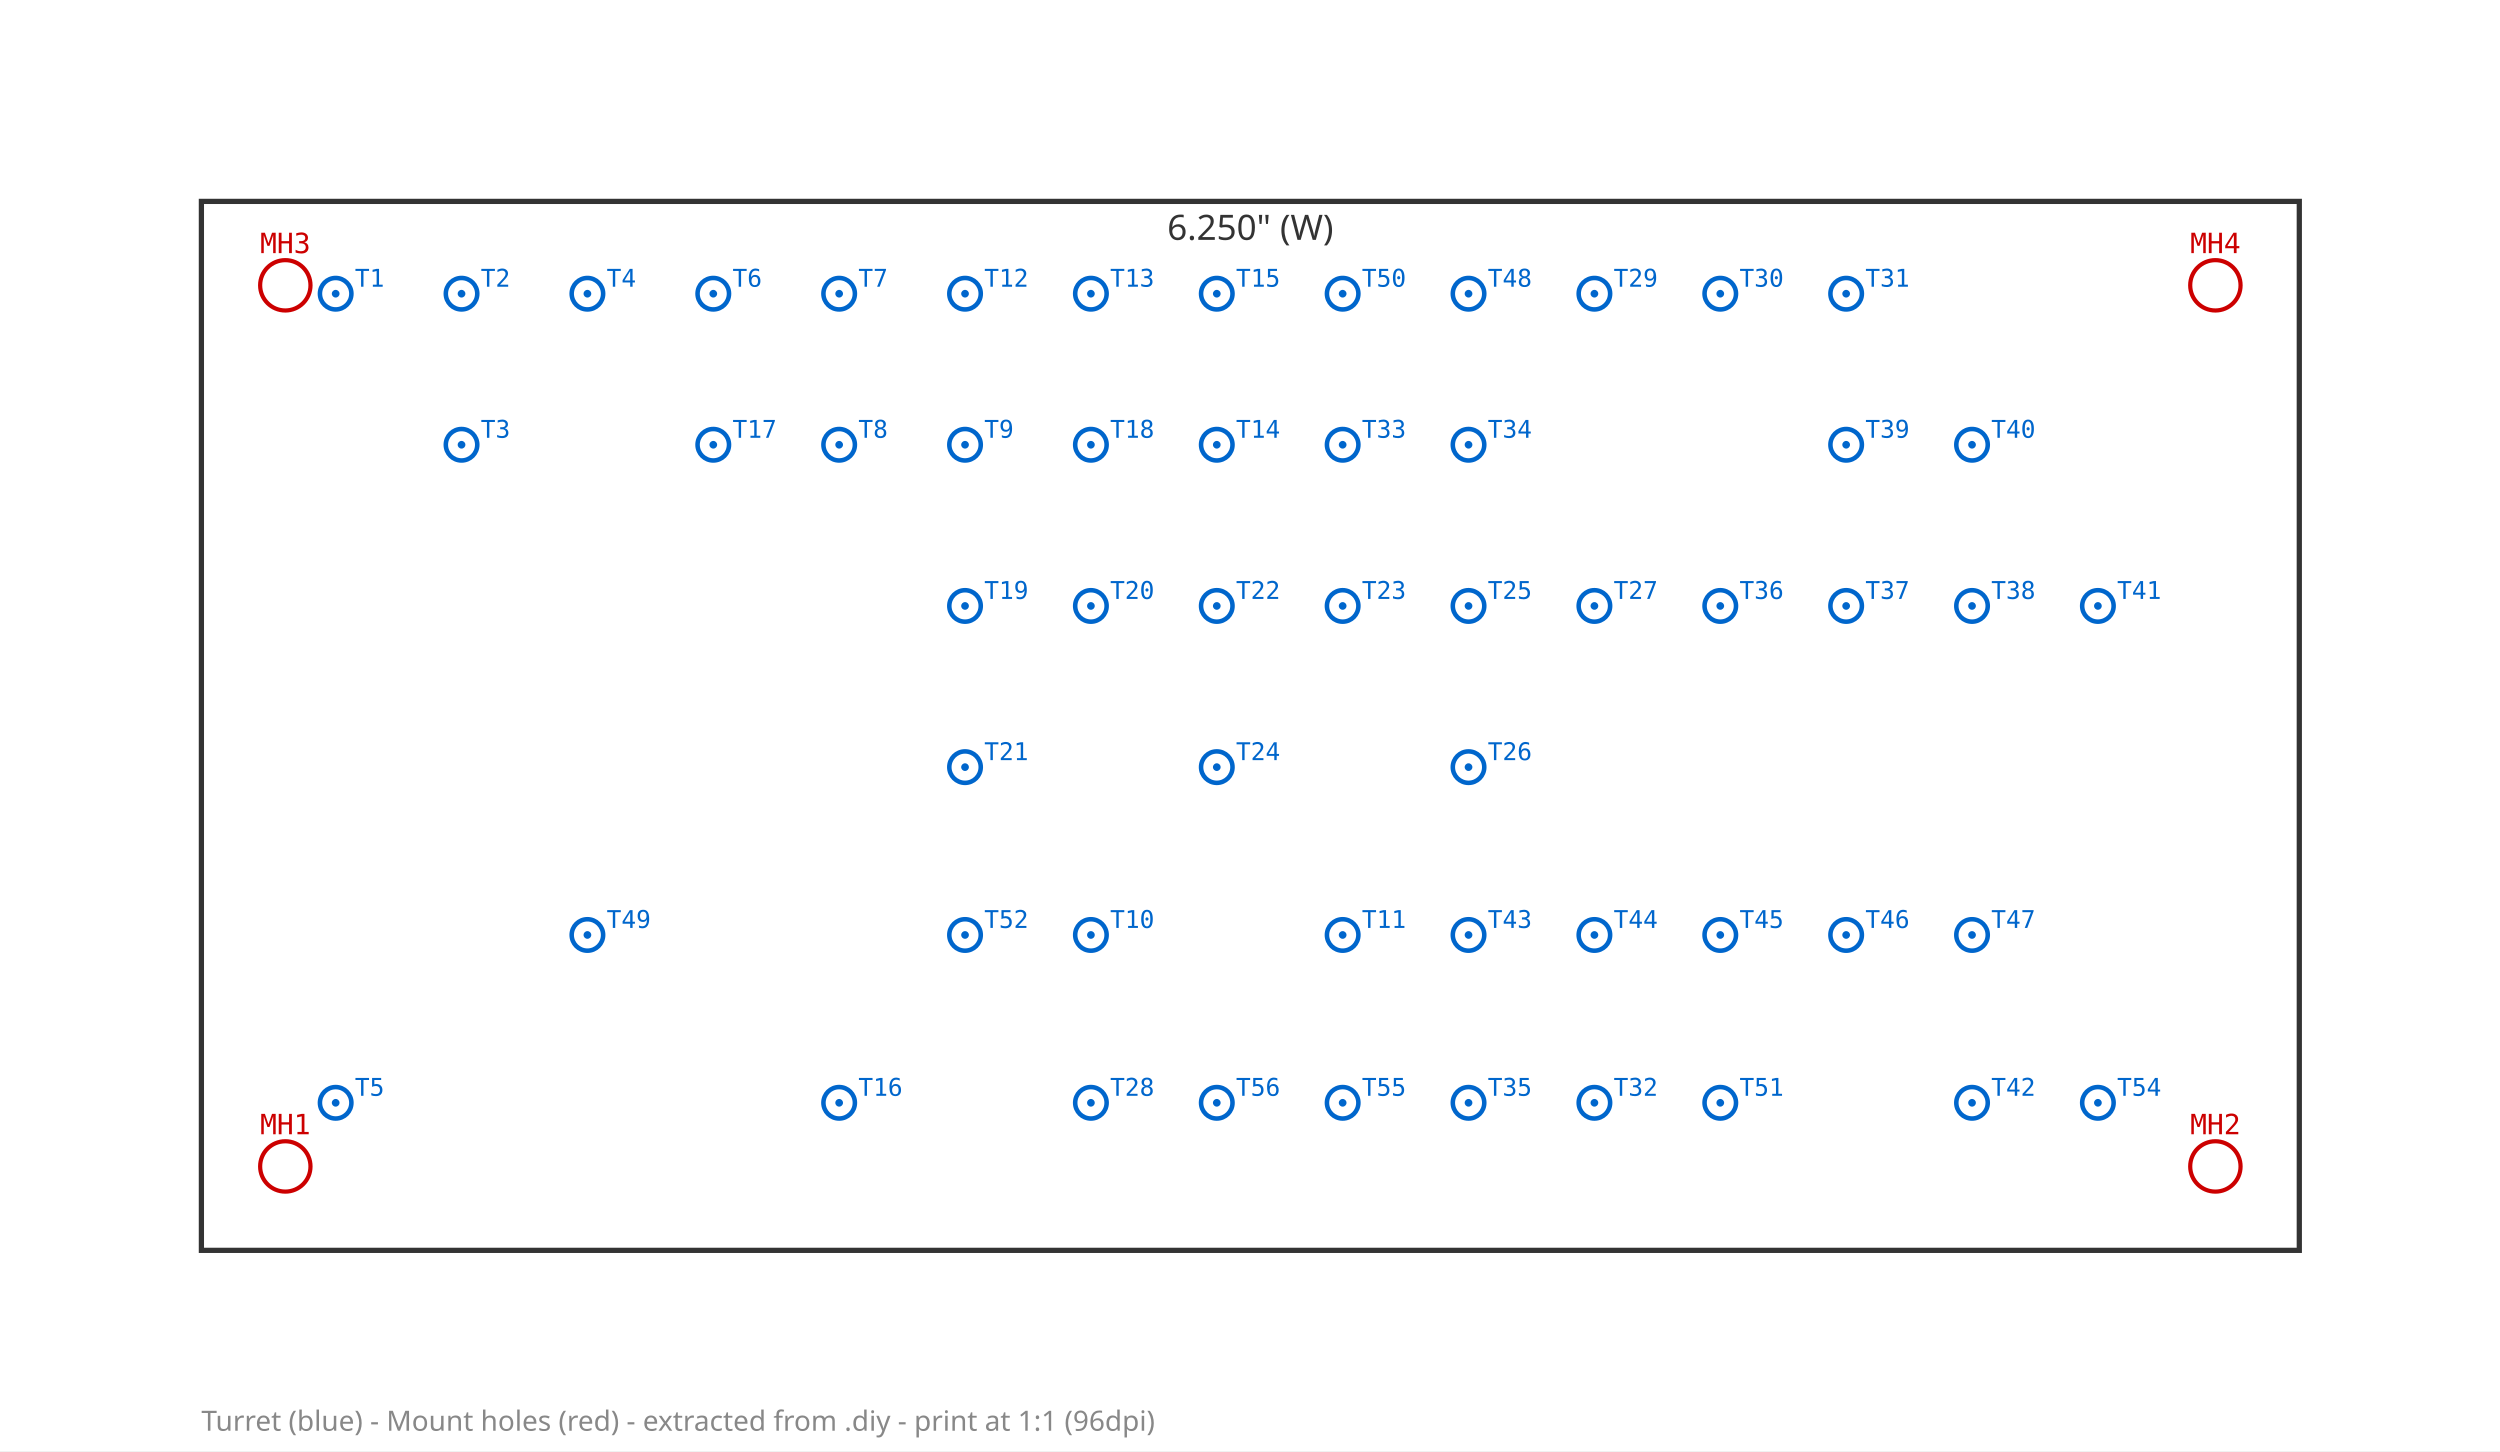
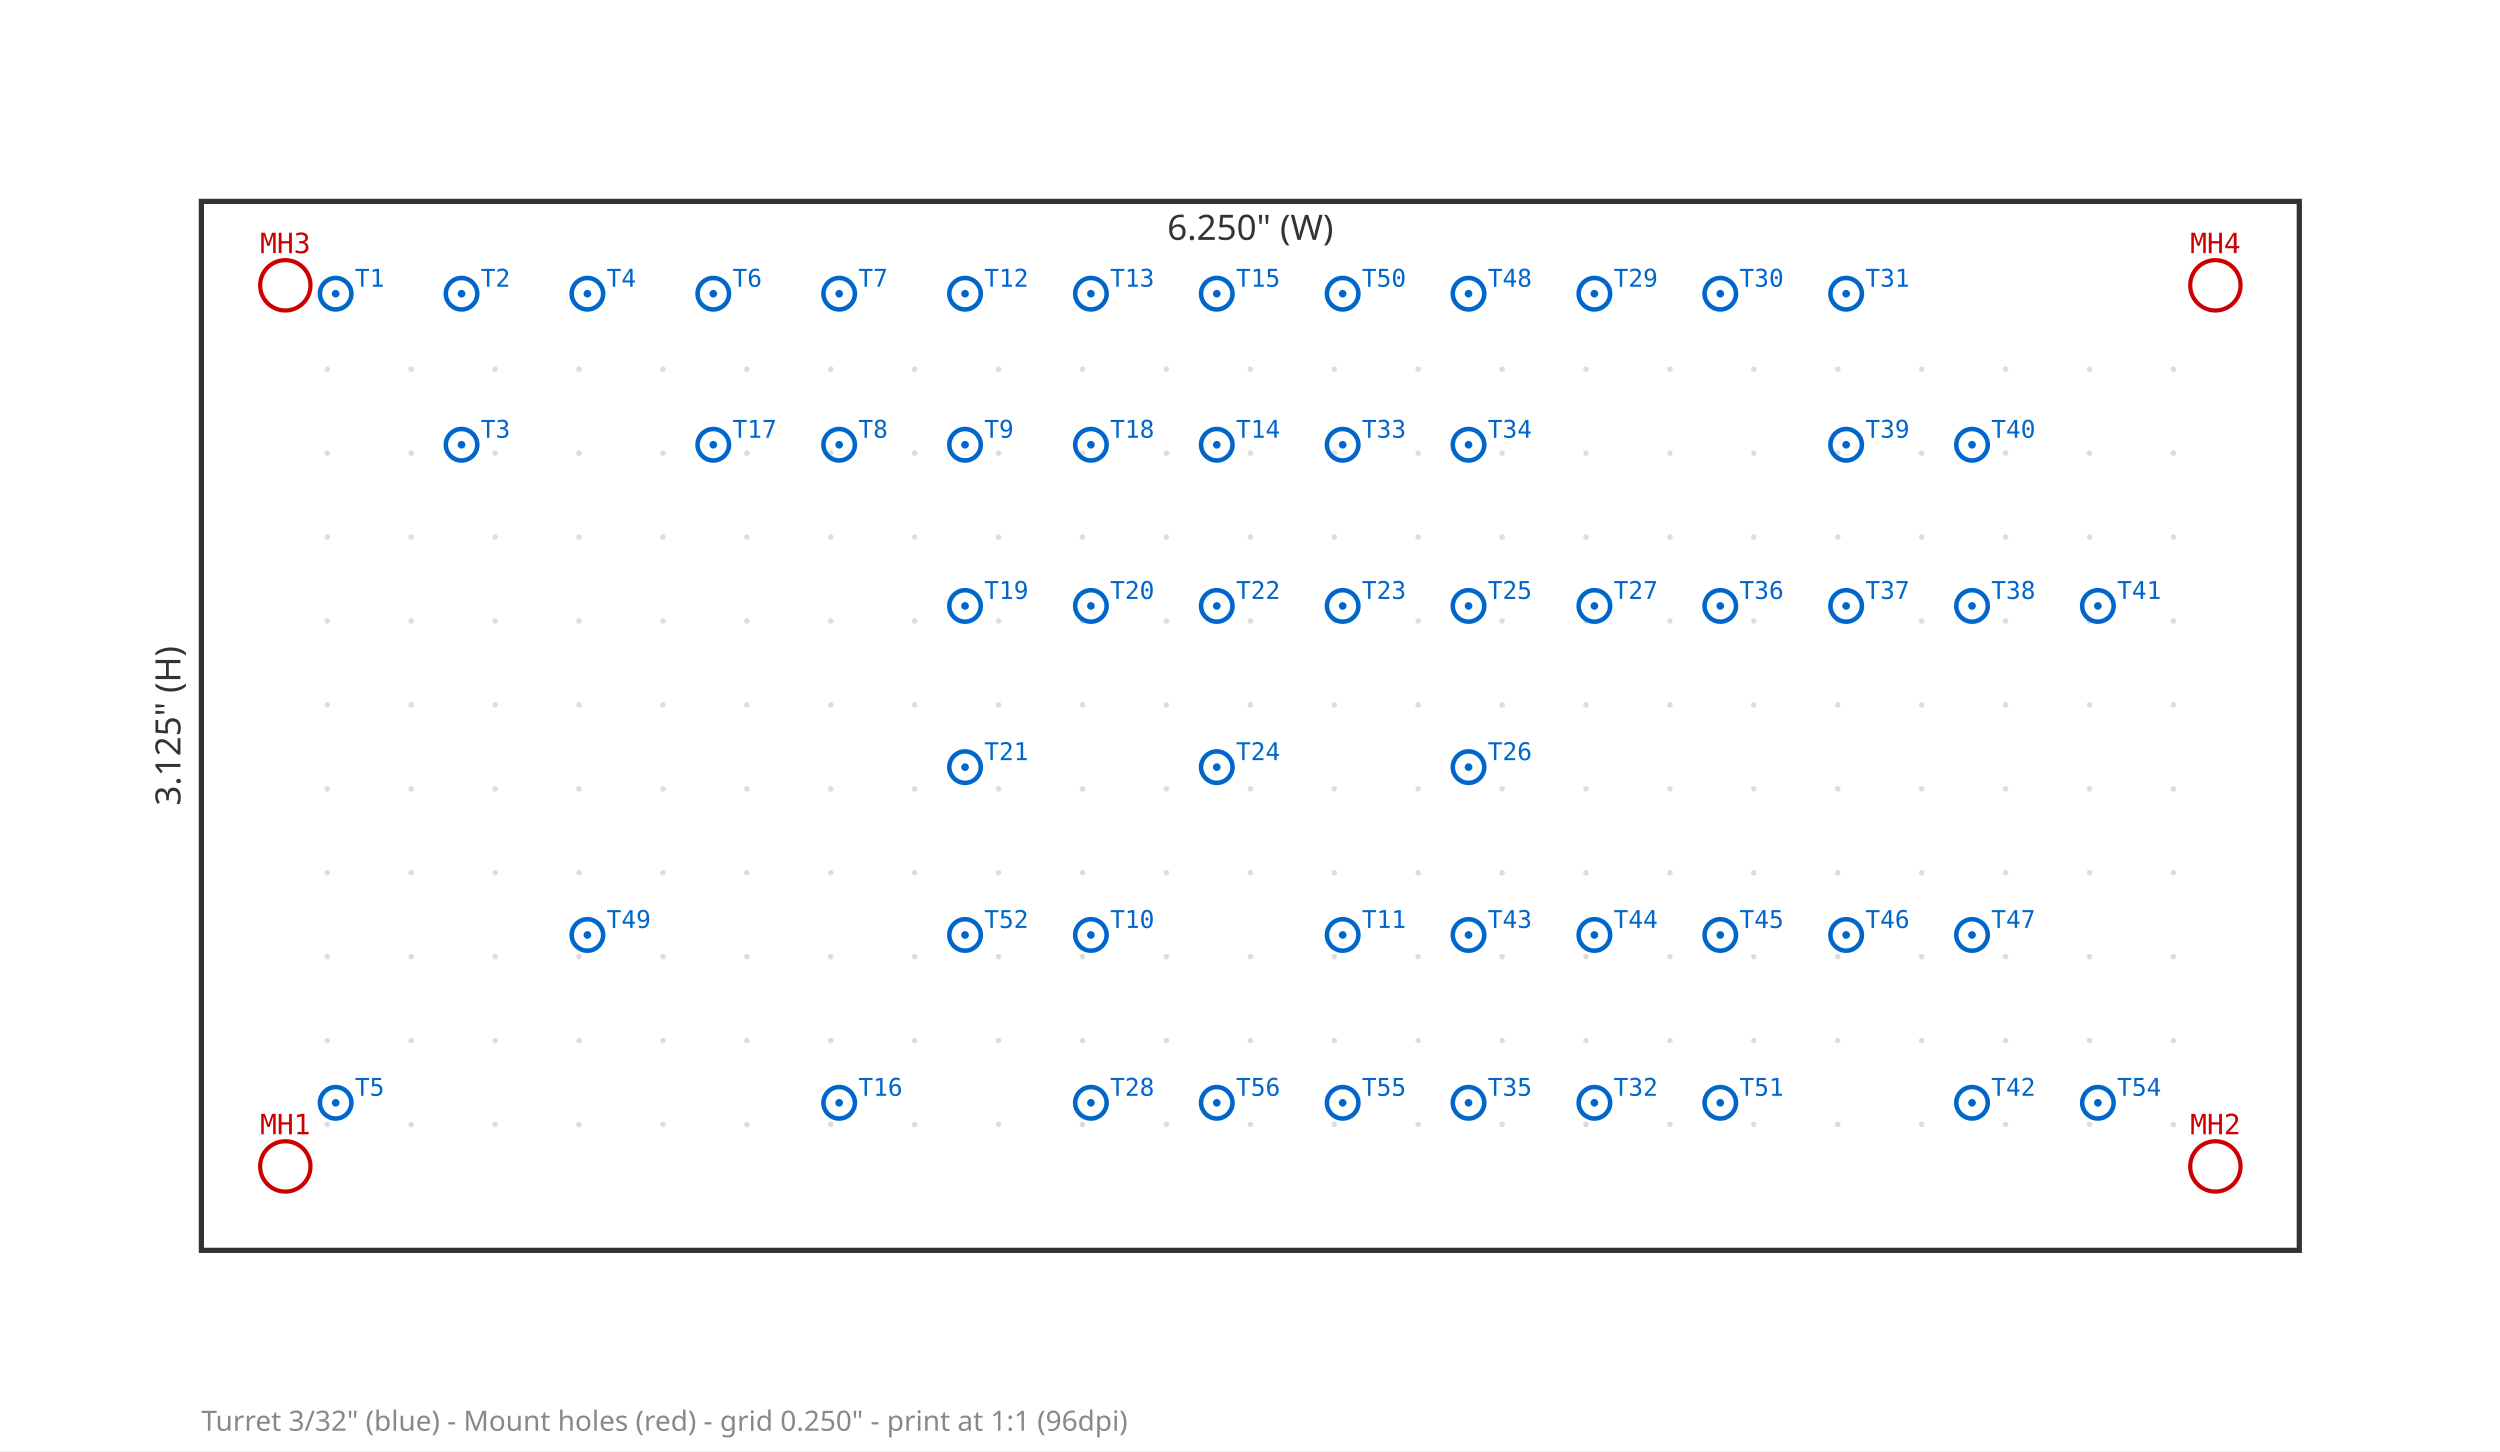
<svg xmlns="http://www.w3.org/2000/svg" width="715" height="415" viewBox="0 0 715 415">
  <rect width="100%" height="100%" fill="white" />
  <rect x="57.6" y="57.6" width="600.0" height="300.0" fill="none" stroke="#333" stroke-width="1.5" />
+   <circle cx="93.6" cy="321.6" r="0.8" fill="#ddd" />
+   <circle cx="93.6" cy="297.6" r="0.8" fill="#ddd" />
+   <circle cx="93.6" cy="273.6" r="0.8" fill="#ddd" />
+   <circle cx="93.6" cy="249.6" r="0.8" fill="#ddd" />
+   <circle cx="93.6" cy="225.6" r="0.8" fill="#ddd" />
+   <circle cx="93.6" cy="201.6" r="0.8" fill="#ddd" />
+   <circle cx="93.6" cy="177.6" r="0.8" fill="#ddd" />
+   <circle cx="93.6" cy="153.6" r="0.8" fill="#ddd" />
+   <circle cx="93.6" cy="129.6" r="0.8" fill="#ddd" />
+   <circle cx="93.6" cy="105.6" r="0.8" fill="#ddd" />
+   <circle cx="117.6" cy="321.6" r="0.8" fill="#ddd" />
+   <circle cx="117.6" cy="297.6" r="0.8" fill="#ddd" />
+   <circle cx="117.6" cy="273.6" r="0.8" fill="#ddd" />
+   <circle cx="117.6" cy="249.6" r="0.8" fill="#ddd" />
+   <circle cx="117.6" cy="225.6" r="0.8" fill="#ddd" />
+   <circle cx="117.6" cy="201.6" r="0.8" fill="#ddd" />
+   <circle cx="117.6" cy="177.6" r="0.8" fill="#ddd" />
+   <circle cx="117.6" cy="153.6" r="0.8" fill="#ddd" />
+   <circle cx="117.6" cy="129.6" r="0.8" fill="#ddd" />
+   <circle cx="117.6" cy="105.6" r="0.8" fill="#ddd" />
+   <circle cx="141.6" cy="321.6" r="0.8" fill="#ddd" />
+   <circle cx="141.6" cy="297.6" r="0.8" fill="#ddd" />
+   <circle cx="141.6" cy="273.6" r="0.8" fill="#ddd" />
+   <circle cx="141.6" cy="249.6" r="0.8" fill="#ddd" />
+   <circle cx="141.6" cy="225.6" r="0.8" fill="#ddd" />
+   <circle cx="141.6" cy="201.6" r="0.8" fill="#ddd" />
+   <circle cx="141.6" cy="177.6" r="0.8" fill="#ddd" />
+   <circle cx="141.6" cy="153.6" r="0.8" fill="#ddd" />
+   <circle cx="141.6" cy="129.6" r="0.8" fill="#ddd" />
+   <circle cx="141.6" cy="105.6" r="0.8" fill="#ddd" />
+   <circle cx="165.6" cy="321.6" r="0.8" fill="#ddd" />
+   <circle cx="165.6" cy="297.6" r="0.8" fill="#ddd" />
+   <circle cx="165.6" cy="273.6" r="0.8" fill="#ddd" />
+   <circle cx="165.6" cy="249.6" r="0.8" fill="#ddd" />
+   <circle cx="165.6" cy="225.6" r="0.8" fill="#ddd" />
+   <circle cx="165.6" cy="201.6" r="0.8" fill="#ddd" />
+   <circle cx="165.6" cy="177.6" r="0.8" fill="#ddd" />
+   <circle cx="165.6" cy="153.6" r="0.8" fill="#ddd" />
+   <circle cx="165.6" cy="129.6" r="0.8" fill="#ddd" />
+   <circle cx="165.6" cy="105.6" r="0.8" fill="#ddd" />
+   <circle cx="189.6" cy="321.6" r="0.8" fill="#ddd" />
+   <circle cx="189.6" cy="297.6" r="0.8" fill="#ddd" />
+   <circle cx="189.6" cy="273.6" r="0.8" fill="#ddd" />
+   <circle cx="189.6" cy="249.6" r="0.8" fill="#ddd" />
+   <circle cx="189.6" cy="225.6" r="0.8" fill="#ddd" />
+   <circle cx="189.6" cy="201.6" r="0.8" fill="#ddd" />
+   <circle cx="189.6" cy="177.6" r="0.8" fill="#ddd" />
+   <circle cx="189.6" cy="153.6" r="0.8" fill="#ddd" />
+   <circle cx="189.6" cy="129.6" r="0.8" fill="#ddd" />
+   <circle cx="189.6" cy="105.6" r="0.8" fill="#ddd" />
+   <circle cx="213.6" cy="321.6" r="0.8" fill="#ddd" />
+   <circle cx="213.6" cy="297.6" r="0.8" fill="#ddd" />
+   <circle cx="213.6" cy="273.6" r="0.8" fill="#ddd" />
+   <circle cx="213.6" cy="249.6" r="0.8" fill="#ddd" />
+   <circle cx="213.6" cy="225.6" r="0.8" fill="#ddd" />
+   <circle cx="213.6" cy="201.6" r="0.8" fill="#ddd" />
+   <circle cx="213.6" cy="177.6" r="0.8" fill="#ddd" />
+   <circle cx="213.6" cy="153.6" r="0.8" fill="#ddd" />
+   <circle cx="213.6" cy="129.6" r="0.8" fill="#ddd" />
+   <circle cx="213.6" cy="105.6" r="0.8" fill="#ddd" />
+   <circle cx="237.6" cy="321.6" r="0.8" fill="#ddd" />
+   <circle cx="237.6" cy="297.6" r="0.8" fill="#ddd" />
+   <circle cx="237.6" cy="273.6" r="0.8" fill="#ddd" />
+   <circle cx="237.6" cy="249.6" r="0.8" fill="#ddd" />
+   <circle cx="237.6" cy="225.6" r="0.8" fill="#ddd" />
+   <circle cx="237.6" cy="201.6" r="0.8" fill="#ddd" />
+   <circle cx="237.6" cy="177.6" r="0.8" fill="#ddd" />
+   <circle cx="237.6" cy="153.6" r="0.8" fill="#ddd" />
+   <circle cx="237.6" cy="129.6" r="0.8" fill="#ddd" />
+   <circle cx="237.6" cy="105.6" r="0.8" fill="#ddd" />
+   <circle cx="261.6" cy="321.6" r="0.8" fill="#ddd" />
+   <circle cx="261.6" cy="297.6" r="0.8" fill="#ddd" />
+   <circle cx="261.6" cy="273.6" r="0.8" fill="#ddd" />
+   <circle cx="261.6" cy="249.6" r="0.8" fill="#ddd" />
+   <circle cx="261.6" cy="225.6" r="0.8" fill="#ddd" />
+   <circle cx="261.6" cy="201.6" r="0.8" fill="#ddd" />
+   <circle cx="261.6" cy="177.6" r="0.8" fill="#ddd" />
+   <circle cx="261.6" cy="153.6" r="0.8" fill="#ddd" />
+   <circle cx="261.6" cy="129.6" r="0.8" fill="#ddd" />
+   <circle cx="261.6" cy="105.6" r="0.8" fill="#ddd" />
+   <circle cx="285.6" cy="321.6" r="0.8" fill="#ddd" />
+   <circle cx="285.6" cy="297.6" r="0.8" fill="#ddd" />
+   <circle cx="285.6" cy="273.6" r="0.8" fill="#ddd" />
+   <circle cx="285.6" cy="249.6" r="0.8" fill="#ddd" />
+   <circle cx="285.6" cy="225.6" r="0.8" fill="#ddd" />
+   <circle cx="285.6" cy="201.6" r="0.8" fill="#ddd" />
+   <circle cx="285.6" cy="177.6" r="0.8" fill="#ddd" />
+   <circle cx="285.6" cy="153.6" r="0.8" fill="#ddd" />
+   <circle cx="285.6" cy="129.6" r="0.8" fill="#ddd" />
+   <circle cx="285.6" cy="105.6" r="0.8" fill="#ddd" />
+   <circle cx="309.6" cy="321.6" r="0.8" fill="#ddd" />
+   <circle cx="309.6" cy="297.6" r="0.8" fill="#ddd" />
+   <circle cx="309.6" cy="273.6" r="0.8" fill="#ddd" />
+   <circle cx="309.6" cy="249.6" r="0.8" fill="#ddd" />
+   <circle cx="309.6" cy="225.6" r="0.8" fill="#ddd" />
+   <circle cx="309.6" cy="201.6" r="0.8" fill="#ddd" />
+   <circle cx="309.6" cy="177.6" r="0.8" fill="#ddd" />
+   <circle cx="309.6" cy="153.6" r="0.8" fill="#ddd" />
+   <circle cx="309.6" cy="129.6" r="0.8" fill="#ddd" />
+   <circle cx="309.6" cy="105.6" r="0.8" fill="#ddd" />
+   <circle cx="333.6" cy="321.6" r="0.8" fill="#ddd" />
+   <circle cx="333.6" cy="297.6" r="0.8" fill="#ddd" />
+   <circle cx="333.6" cy="273.6" r="0.8" fill="#ddd" />
+   <circle cx="333.6" cy="249.6" r="0.8" fill="#ddd" />
+   <circle cx="333.6" cy="225.6" r="0.8" fill="#ddd" />
+   <circle cx="333.6" cy="201.6" r="0.8" fill="#ddd" />
+   <circle cx="333.6" cy="177.6" r="0.8" fill="#ddd" />
+   <circle cx="333.6" cy="153.6" r="0.8" fill="#ddd" />
+   <circle cx="333.6" cy="129.6" r="0.8" fill="#ddd" />
+   <circle cx="333.6" cy="105.6" r="0.8" fill="#ddd" />
+   <circle cx="357.6" cy="321.6" r="0.8" fill="#ddd" />
+   <circle cx="357.6" cy="297.6" r="0.8" fill="#ddd" />
+   <circle cx="357.6" cy="273.6" r="0.8" fill="#ddd" />
+   <circle cx="357.6" cy="249.6" r="0.8" fill="#ddd" />
+   <circle cx="357.6" cy="225.6" r="0.8" fill="#ddd" />
+   <circle cx="357.6" cy="201.6" r="0.8" fill="#ddd" />
+   <circle cx="357.6" cy="177.6" r="0.8" fill="#ddd" />
+   <circle cx="357.6" cy="153.6" r="0.8" fill="#ddd" />
+   <circle cx="357.6" cy="129.6" r="0.8" fill="#ddd" />
+   <circle cx="357.6" cy="105.6" r="0.8" fill="#ddd" />
+   <circle cx="381.6" cy="321.6" r="0.8" fill="#ddd" />
+   <circle cx="381.6" cy="297.6" r="0.8" fill="#ddd" />
+   <circle cx="381.6" cy="273.6" r="0.8" fill="#ddd" />
+   <circle cx="381.6" cy="249.6" r="0.8" fill="#ddd" />
+   <circle cx="381.6" cy="225.6" r="0.8" fill="#ddd" />
+   <circle cx="381.6" cy="201.6" r="0.8" fill="#ddd" />
+   <circle cx="381.6" cy="177.6" r="0.8" fill="#ddd" />
+   <circle cx="381.6" cy="153.6" r="0.8" fill="#ddd" />
+   <circle cx="381.6" cy="129.6" r="0.8" fill="#ddd" />
+   <circle cx="381.6" cy="105.6" r="0.8" fill="#ddd" />
+   <circle cx="405.6" cy="321.6" r="0.8" fill="#ddd" />
+   <circle cx="405.6" cy="297.6" r="0.8" fill="#ddd" />
+   <circle cx="405.6" cy="273.6" r="0.8" fill="#ddd" />
+   <circle cx="405.6" cy="249.6" r="0.8" fill="#ddd" />
+   <circle cx="405.6" cy="225.6" r="0.8" fill="#ddd" />
+   <circle cx="405.6" cy="201.6" r="0.8" fill="#ddd" />
+   <circle cx="405.6" cy="177.6" r="0.8" fill="#ddd" />
+   <circle cx="405.6" cy="153.6" r="0.8" fill="#ddd" />
+   <circle cx="405.6" cy="129.6" r="0.8" fill="#ddd" />
+   <circle cx="405.6" cy="105.6" r="0.8" fill="#ddd" />
+   <circle cx="429.6" cy="321.6" r="0.8" fill="#ddd" />
+   <circle cx="429.6" cy="297.6" r="0.8" fill="#ddd" />
+   <circle cx="429.6" cy="273.6" r="0.8" fill="#ddd" />
+   <circle cx="429.6" cy="249.6" r="0.8" fill="#ddd" />
+   <circle cx="429.6" cy="225.6" r="0.8" fill="#ddd" />
+   <circle cx="429.6" cy="201.6" r="0.8" fill="#ddd" />
+   <circle cx="429.6" cy="177.6" r="0.8" fill="#ddd" />
+   <circle cx="429.6" cy="153.6" r="0.8" fill="#ddd" />
+   <circle cx="429.6" cy="129.6" r="0.8" fill="#ddd" />
+   <circle cx="429.6" cy="105.6" r="0.8" fill="#ddd" />
+   <circle cx="453.6" cy="321.6" r="0.8" fill="#ddd" />
+   <circle cx="453.6" cy="297.6" r="0.8" fill="#ddd" />
+   <circle cx="453.6" cy="273.6" r="0.8" fill="#ddd" />
+   <circle cx="453.6" cy="249.6" r="0.8" fill="#ddd" />
+   <circle cx="453.6" cy="225.6" r="0.8" fill="#ddd" />
+   <circle cx="453.6" cy="201.6" r="0.8" fill="#ddd" />
+   <circle cx="453.6" cy="177.6" r="0.8" fill="#ddd" />
+   <circle cx="453.6" cy="153.6" r="0.8" fill="#ddd" />
+   <circle cx="453.6" cy="129.6" r="0.8" fill="#ddd" />
+   <circle cx="453.6" cy="105.6" r="0.8" fill="#ddd" />
+   <circle cx="477.6" cy="321.6" r="0.8" fill="#ddd" />
+   <circle cx="477.6" cy="297.6" r="0.8" fill="#ddd" />
+   <circle cx="477.6" cy="273.6" r="0.8" fill="#ddd" />
+   <circle cx="477.6" cy="249.6" r="0.8" fill="#ddd" />
+   <circle cx="477.6" cy="225.6" r="0.8" fill="#ddd" />
+   <circle cx="477.6" cy="201.6" r="0.8" fill="#ddd" />
+   <circle cx="477.6" cy="177.6" r="0.8" fill="#ddd" />
+   <circle cx="477.6" cy="153.6" r="0.8" fill="#ddd" />
+   <circle cx="477.6" cy="129.6" r="0.8" fill="#ddd" />
+   <circle cx="477.6" cy="105.6" r="0.8" fill="#ddd" />
+   <circle cx="501.6" cy="321.6" r="0.8" fill="#ddd" />
+   <circle cx="501.6" cy="297.6" r="0.8" fill="#ddd" />
+   <circle cx="501.6" cy="273.6" r="0.8" fill="#ddd" />
+   <circle cx="501.6" cy="249.6" r="0.8" fill="#ddd" />
+   <circle cx="501.6" cy="225.6" r="0.8" fill="#ddd" />
+   <circle cx="501.6" cy="201.6" r="0.8" fill="#ddd" />
+   <circle cx="501.6" cy="177.6" r="0.8" fill="#ddd" />
+   <circle cx="501.6" cy="153.6" r="0.8" fill="#ddd" />
+   <circle cx="501.6" cy="129.6" r="0.8" fill="#ddd" />
+   <circle cx="501.6" cy="105.6" r="0.8" fill="#ddd" />
+   <circle cx="525.6" cy="321.6" r="0.8" fill="#ddd" />
+   <circle cx="525.6" cy="297.6" r="0.8" fill="#ddd" />
+   <circle cx="525.6" cy="273.6" r="0.8" fill="#ddd" />
+   <circle cx="525.6" cy="249.6" r="0.8" fill="#ddd" />
+   <circle cx="525.6" cy="225.6" r="0.8" fill="#ddd" />
+   <circle cx="525.6" cy="201.6" r="0.8" fill="#ddd" />
+   <circle cx="525.6" cy="177.6" r="0.8" fill="#ddd" />
+   <circle cx="525.6" cy="153.6" r="0.8" fill="#ddd" />
+   <circle cx="525.6" cy="129.6" r="0.8" fill="#ddd" />
+   <circle cx="525.6" cy="105.6" r="0.8" fill="#ddd" />
+   <circle cx="549.6" cy="321.6" r="0.8" fill="#ddd" />
+   <circle cx="549.6" cy="297.6" r="0.8" fill="#ddd" />
+   <circle cx="549.6" cy="273.6" r="0.8" fill="#ddd" />
+   <circle cx="549.6" cy="249.6" r="0.8" fill="#ddd" />
+   <circle cx="549.6" cy="225.6" r="0.8" fill="#ddd" />
+   <circle cx="549.6" cy="201.6" r="0.8" fill="#ddd" />
+   <circle cx="549.6" cy="177.6" r="0.8" fill="#ddd" />
+   <circle cx="549.6" cy="153.6" r="0.8" fill="#ddd" />
+   <circle cx="549.6" cy="129.6" r="0.8" fill="#ddd" />
+   <circle cx="549.6" cy="105.6" r="0.8" fill="#ddd" />
+   <circle cx="573.6" cy="321.6" r="0.8" fill="#ddd" />
+   <circle cx="573.6" cy="297.6" r="0.8" fill="#ddd" />
+   <circle cx="573.6" cy="273.6" r="0.8" fill="#ddd" />
+   <circle cx="573.6" cy="249.6" r="0.8" fill="#ddd" />
+   <circle cx="573.6" cy="225.6" r="0.8" fill="#ddd" />
+   <circle cx="573.6" cy="201.6" r="0.8" fill="#ddd" />
+   <circle cx="573.6" cy="177.6" r="0.8" fill="#ddd" />
+   <circle cx="573.6" cy="153.6" r="0.8" fill="#ddd" />
+   <circle cx="573.6" cy="129.6" r="0.8" fill="#ddd" />
+   <circle cx="573.6" cy="105.6" r="0.8" fill="#ddd" />
+   <circle cx="597.6" cy="321.6" r="0.8" fill="#ddd" />
+   <circle cx="597.6" cy="297.6" r="0.8" fill="#ddd" />
+   <circle cx="597.6" cy="273.6" r="0.8" fill="#ddd" />
+   <circle cx="597.6" cy="249.6" r="0.8" fill="#ddd" />
+   <circle cx="597.6" cy="225.6" r="0.8" fill="#ddd" />
+   <circle cx="597.6" cy="201.6" r="0.8" fill="#ddd" />
+   <circle cx="597.6" cy="177.6" r="0.8" fill="#ddd" />
+   <circle cx="597.6" cy="153.6" r="0.8" fill="#ddd" />
+   <circle cx="597.6" cy="129.6" r="0.8" fill="#ddd" />
+   <circle cx="597.6" cy="105.6" r="0.8" fill="#ddd" />
+   <circle cx="621.6" cy="321.6" r="0.8" fill="#ddd" />
+   <circle cx="621.6" cy="297.6" r="0.8" fill="#ddd" />
+   <circle cx="621.6" cy="273.6" r="0.8" fill="#ddd" />
+   <circle cx="621.6" cy="249.6" r="0.8" fill="#ddd" />
+   <circle cx="621.6" cy="225.6" r="0.8" fill="#ddd" />
+   <circle cx="621.6" cy="201.6" r="0.8" fill="#ddd" />
+   <circle cx="621.6" cy="177.6" r="0.8" fill="#ddd" />
+   <circle cx="621.6" cy="153.6" r="0.8" fill="#ddd" />
+   <circle cx="621.6" cy="129.6" r="0.8" fill="#ddd" />
+   <circle cx="621.6" cy="105.6" r="0.8" fill="#ddd" />
  <circle cx="81.6" cy="333.6" r="7.2" fill="none" stroke="#c00" stroke-width="1.2" />
  <text x="81.6" y="324.4" font-family="monospace" font-size="8" text-anchor="middle" fill="#c00">MH1</text>
  <circle cx="633.6" cy="333.6" r="7.2" fill="none" stroke="#c00" stroke-width="1.2" />
  <text x="633.6" y="324.4" font-family="monospace" font-size="8" text-anchor="middle" fill="#c00">MH2</text>
  <circle cx="81.6" cy="81.6" r="7.2" fill="none" stroke="#c00" stroke-width="1.2" />
  <text x="81.6" y="72.4" font-family="monospace" font-size="8" text-anchor="middle" fill="#c00">MH3</text>
  <circle cx="633.6" cy="81.6" r="7.2" fill="none" stroke="#c00" stroke-width="1.2" />
  <text x="633.6" y="72.4" font-family="monospace" font-size="8" text-anchor="middle" fill="#c00">MH4</text>
  <circle cx="96.0" cy="84.0" r="4.5" fill="none" stroke="#06c" stroke-width="1.3" />
  <circle cx="96.0" cy="84.0" r="1.1" fill="#06c" />
  <text x="101.5" y="82.0" font-family="monospace" font-size="7" fill="#06c">T1</text>
  <circle cx="132.0" cy="84.0" r="4.5" fill="none" stroke="#06c" stroke-width="1.3" />
  <circle cx="132.0" cy="84.0" r="1.1" fill="#06c" />
  <text x="137.5" y="82.0" font-family="monospace" font-size="7" fill="#06c">T2</text>
  <circle cx="132.0" cy="127.2" r="4.5" fill="none" stroke="#06c" stroke-width="1.3" />
  <circle cx="132.0" cy="127.2" r="1.1" fill="#06c" />
  <text x="137.5" y="125.2" font-family="monospace" font-size="7" fill="#06c">T3</text>
  <circle cx="168.0" cy="84.0" r="4.5" fill="none" stroke="#06c" stroke-width="1.3" />
  <circle cx="168.0" cy="84.0" r="1.1" fill="#06c" />
  <text x="173.5" y="82.0" font-family="monospace" font-size="7" fill="#06c">T4</text>
-   <circle cx="96.0" cy="315.4" r="4.5" fill="none" stroke="#06c" stroke-width="1.3" />
-   <circle cx="96.0" cy="315.4" r="1.1" fill="#06c" />
-   <text x="101.5" y="313.4" font-family="monospace" font-size="7" fill="#06c">T5</text>
  <circle cx="204.0" cy="84.0" r="4.5" fill="none" stroke="#06c" stroke-width="1.3" />
  <circle cx="204.0" cy="84.0" r="1.1" fill="#06c" />
  <text x="209.5" y="82.0" font-family="monospace" font-size="7" fill="#06c">T6</text>
+   <circle cx="204.0" cy="127.2" r="4.5" fill="none" stroke="#06c" stroke-width="1.3" />
+   <circle cx="204.0" cy="127.2" r="1.1" fill="#06c" />
+   <text x="209.5" y="125.2" font-family="monospace" font-size="7" fill="#06c">T17</text>
  <circle cx="240.0" cy="84.0" r="4.5" fill="none" stroke="#06c" stroke-width="1.3" />
  <circle cx="240.0" cy="84.0" r="1.1" fill="#06c" />
  <text x="245.5" y="82.0" font-family="monospace" font-size="7" fill="#06c">T7</text>
  <circle cx="240.0" cy="127.2" r="4.5" fill="none" stroke="#06c" stroke-width="1.3" />
  <circle cx="240.0" cy="127.2" r="1.1" fill="#06c" />
  <text x="245.5" y="125.2" font-family="monospace" font-size="7" fill="#06c">T8</text>
+   <circle cx="276.0" cy="84.0" r="4.5" fill="none" stroke="#06c" stroke-width="1.3" />
+   <circle cx="276.0" cy="84.0" r="1.1" fill="#06c" />
+   <text x="281.5" y="82.0" font-family="monospace" font-size="7" fill="#06c">T12</text>
  <circle cx="276.0" cy="127.2" r="4.5" fill="none" stroke="#06c" stroke-width="1.3" />
  <circle cx="276.0" cy="127.2" r="1.1" fill="#06c" />
  <text x="281.5" y="125.2" font-family="monospace" font-size="7" fill="#06c">T9</text>
-   <circle cx="312.0" cy="267.4" r="4.5" fill="none" stroke="#06c" stroke-width="1.3" />
-   <circle cx="312.0" cy="267.4" r="1.1" fill="#06c" />
-   <text x="317.5" y="265.4" font-family="monospace" font-size="7" fill="#06c">T10</text>
-   <circle cx="384.0" cy="267.4" r="4.5" fill="none" stroke="#06c" stroke-width="1.3" />
-   <circle cx="384.0" cy="267.4" r="1.1" fill="#06c" />
-   <text x="389.5" y="265.4" font-family="monospace" font-size="7" fill="#06c">T11</text>
-   <circle cx="276.0" cy="84.0" r="4.5" fill="none" stroke="#06c" stroke-width="1.3" />
-   <circle cx="276.0" cy="84.0" r="1.1" fill="#06c" />
-   <text x="281.5" y="82.0" font-family="monospace" font-size="7" fill="#06c">T12</text>
  <circle cx="312.0" cy="84.0" r="4.5" fill="none" stroke="#06c" stroke-width="1.3" />
  <circle cx="312.0" cy="84.0" r="1.1" fill="#06c" />
  <text x="317.5" y="82.0" font-family="monospace" font-size="7" fill="#06c">T13</text>
+   <circle cx="312.0" cy="127.2" r="4.5" fill="none" stroke="#06c" stroke-width="1.3" />
+   <circle cx="312.0" cy="127.2" r="1.1" fill="#06c" />
+   <text x="317.5" y="125.2" font-family="monospace" font-size="7" fill="#06c">T18</text>
+   <circle cx="348.0" cy="84.0" r="4.5" fill="none" stroke="#06c" stroke-width="1.3" />
+   <circle cx="348.0" cy="84.0" r="1.1" fill="#06c" />
+   <text x="353.5" y="82.0" font-family="monospace" font-size="7" fill="#06c">T15</text>
  <circle cx="348.0" cy="127.2" r="4.5" fill="none" stroke="#06c" stroke-width="1.3" />
  <circle cx="348.0" cy="127.2" r="1.1" fill="#06c" />
  <text x="353.5" y="125.2" font-family="monospace" font-size="7" fill="#06c">T14</text>
-   <circle cx="348.0" cy="84.0" r="4.5" fill="none" stroke="#06c" stroke-width="1.3" />
-   <circle cx="348.0" cy="84.0" r="1.1" fill="#06c" />
-   <text x="353.5" y="82.0" font-family="monospace" font-size="7" fill="#06c">T15</text>
-   <circle cx="240.0" cy="315.4" r="4.5" fill="none" stroke="#06c" stroke-width="1.3" />
-   <circle cx="240.0" cy="315.4" r="1.1" fill="#06c" />
-   <text x="245.5" y="313.4" font-family="monospace" font-size="7" fill="#06c">T16</text>
-   <circle cx="204.0" cy="127.2" r="4.5" fill="none" stroke="#06c" stroke-width="1.3" />
-   <circle cx="204.0" cy="127.2" r="1.1" fill="#06c" />
-   <text x="209.5" y="125.2" font-family="monospace" font-size="7" fill="#06c">T17</text>
-   <circle cx="312.0" cy="127.2" r="4.5" fill="none" stroke="#06c" stroke-width="1.3" />
-   <circle cx="312.0" cy="127.2" r="1.1" fill="#06c" />
-   <text x="317.5" y="125.2" font-family="monospace" font-size="7" fill="#06c">T18</text>
+   <circle cx="384.0" cy="84.0" r="4.5" fill="none" stroke="#06c" stroke-width="1.3" />
+   <circle cx="384.0" cy="84.0" r="1.1" fill="#06c" />
+   <text x="389.5" y="82.0" font-family="monospace" font-size="7" fill="#06c">T50</text>
+   <circle cx="384.0" cy="127.2" r="4.5" fill="none" stroke="#06c" stroke-width="1.3" />
+   <circle cx="384.0" cy="127.2" r="1.1" fill="#06c" />
+   <text x="389.5" y="125.2" font-family="monospace" font-size="7" fill="#06c">T33</text>
+   <circle cx="420.0" cy="84.0" r="4.5" fill="none" stroke="#06c" stroke-width="1.3" />
+   <circle cx="420.0" cy="84.0" r="1.1" fill="#06c" />
+   <text x="425.5" y="82.0" font-family="monospace" font-size="7" fill="#06c">T48</text>
+   <circle cx="420.0" cy="127.2" r="4.5" fill="none" stroke="#06c" stroke-width="1.3" />
+   <circle cx="420.0" cy="127.2" r="1.1" fill="#06c" />
+   <text x="425.5" y="125.2" font-family="monospace" font-size="7" fill="#06c">T34</text>
+   <circle cx="456.0" cy="84.0" r="4.5" fill="none" stroke="#06c" stroke-width="1.3" />
+   <circle cx="456.0" cy="84.0" r="1.1" fill="#06c" />
+   <text x="461.5" y="82.0" font-family="monospace" font-size="7" fill="#06c">T29</text>
+   <circle cx="492.0" cy="84.0" r="4.5" fill="none" stroke="#06c" stroke-width="1.3" />
+   <circle cx="492.0" cy="84.0" r="1.1" fill="#06c" />
+   <text x="497.5" y="82.0" font-family="monospace" font-size="7" fill="#06c">T30</text>
+   <circle cx="528.0" cy="84.0" r="4.5" fill="none" stroke="#06c" stroke-width="1.3" />
+   <circle cx="528.0" cy="84.0" r="1.1" fill="#06c" />
+   <text x="533.5" y="82.0" font-family="monospace" font-size="7" fill="#06c">T31</text>
  <circle cx="276.0" cy="173.3" r="4.5" fill="none" stroke="#06c" stroke-width="1.3" />
  <circle cx="276.0" cy="173.3" r="1.1" fill="#06c" />
  <text x="281.5" y="171.3" font-family="monospace" font-size="7" fill="#06c">T19</text>
+   <circle cx="276.0" cy="219.4" r="4.5" fill="none" stroke="#06c" stroke-width="1.3" />
+   <circle cx="276.0" cy="219.4" r="1.1" fill="#06c" />
+   <text x="281.5" y="217.4" font-family="monospace" font-size="7" fill="#06c">T21</text>
  <circle cx="312.0" cy="173.3" r="4.5" fill="none" stroke="#06c" stroke-width="1.3" />
  <circle cx="312.0" cy="173.3" r="1.1" fill="#06c" />
  <text x="317.5" y="171.3" font-family="monospace" font-size="7" fill="#06c">T20</text>
-   <circle cx="276.0" cy="219.4" r="4.5" fill="none" stroke="#06c" stroke-width="1.3" />
-   <circle cx="276.0" cy="219.4" r="1.1" fill="#06c" />
-   <text x="281.5" y="217.4" font-family="monospace" font-size="7" fill="#06c">T21</text>
  <circle cx="348.0" cy="173.3" r="4.5" fill="none" stroke="#06c" stroke-width="1.3" />
  <circle cx="348.0" cy="173.3" r="1.1" fill="#06c" />
  <text x="353.5" y="171.3" font-family="monospace" font-size="7" fill="#06c">T22</text>
+   <circle cx="348.0" cy="219.4" r="4.5" fill="none" stroke="#06c" stroke-width="1.3" />
+   <circle cx="348.0" cy="219.4" r="1.1" fill="#06c" />
+   <text x="353.5" y="217.4" font-family="monospace" font-size="7" fill="#06c">T24</text>
  <circle cx="384.0" cy="173.3" r="4.5" fill="none" stroke="#06c" stroke-width="1.3" />
  <circle cx="384.0" cy="173.3" r="1.1" fill="#06c" />
  <text x="389.5" y="171.3" font-family="monospace" font-size="7" fill="#06c">T23</text>
-   <circle cx="348.0" cy="219.4" r="4.5" fill="none" stroke="#06c" stroke-width="1.3" />
-   <circle cx="348.0" cy="219.4" r="1.1" fill="#06c" />
-   <text x="353.5" y="217.4" font-family="monospace" font-size="7" fill="#06c">T24</text>
  <circle cx="420.0" cy="173.3" r="4.5" fill="none" stroke="#06c" stroke-width="1.3" />
  <circle cx="420.0" cy="173.3" r="1.1" fill="#06c" />
  <text x="425.5" y="171.3" font-family="monospace" font-size="7" fill="#06c">T25</text>
  <circle cx="420.0" cy="219.4" r="4.5" fill="none" stroke="#06c" stroke-width="1.3" />
  <circle cx="420.0" cy="219.4" r="1.1" fill="#06c" />
  <text x="425.5" y="217.4" font-family="monospace" font-size="7" fill="#06c">T26</text>
  <circle cx="456.0" cy="173.3" r="4.5" fill="none" stroke="#06c" stroke-width="1.3" />
  <circle cx="456.0" cy="173.3" r="1.1" fill="#06c" />
  <text x="461.5" y="171.3" font-family="monospace" font-size="7" fill="#06c">T27</text>
-   <circle cx="312.0" cy="315.4" r="4.5" fill="none" stroke="#06c" stroke-width="1.3" />
-   <circle cx="312.0" cy="315.4" r="1.1" fill="#06c" />
-   <text x="317.5" y="313.4" font-family="monospace" font-size="7" fill="#06c">T28</text>
-   <circle cx="456.0" cy="84.0" r="4.5" fill="none" stroke="#06c" stroke-width="1.3" />
-   <circle cx="456.0" cy="84.0" r="1.1" fill="#06c" />
-   <text x="461.5" y="82.0" font-family="monospace" font-size="7" fill="#06c">T29</text>
-   <circle cx="492.0" cy="84.0" r="4.5" fill="none" stroke="#06c" stroke-width="1.3" />
-   <circle cx="492.0" cy="84.0" r="1.1" fill="#06c" />
-   <text x="497.5" y="82.0" font-family="monospace" font-size="7" fill="#06c">T30</text>
-   <circle cx="528.0" cy="84.0" r="4.5" fill="none" stroke="#06c" stroke-width="1.3" />
-   <circle cx="528.0" cy="84.0" r="1.1" fill="#06c" />
-   <text x="533.5" y="82.0" font-family="monospace" font-size="7" fill="#06c">T31</text>
-   <circle cx="456.0" cy="315.4" r="4.5" fill="none" stroke="#06c" stroke-width="1.3" />
-   <circle cx="456.0" cy="315.4" r="1.1" fill="#06c" />
-   <text x="461.5" y="313.4" font-family="monospace" font-size="7" fill="#06c">T32</text>
-   <circle cx="384.0" cy="127.2" r="4.5" fill="none" stroke="#06c" stroke-width="1.3" />
-   <circle cx="384.0" cy="127.2" r="1.1" fill="#06c" />
-   <text x="389.5" y="125.2" font-family="monospace" font-size="7" fill="#06c">T33</text>
-   <circle cx="420.0" cy="127.2" r="4.5" fill="none" stroke="#06c" stroke-width="1.3" />
-   <circle cx="420.0" cy="127.2" r="1.1" fill="#06c" />
-   <text x="425.5" y="125.2" font-family="monospace" font-size="7" fill="#06c">T34</text>
-   <circle cx="420.0" cy="315.4" r="4.5" fill="none" stroke="#06c" stroke-width="1.3" />
-   <circle cx="420.0" cy="315.4" r="1.1" fill="#06c" />
-   <text x="425.5" y="313.4" font-family="monospace" font-size="7" fill="#06c">T35</text>
-   <circle cx="492.0" cy="173.3" r="4.5" fill="none" stroke="#06c" stroke-width="1.3" />
-   <circle cx="492.0" cy="173.3" r="1.1" fill="#06c" />
-   <text x="497.5" y="171.3" font-family="monospace" font-size="7" fill="#06c">T36</text>
-   <circle cx="528.0" cy="173.3" r="4.5" fill="none" stroke="#06c" stroke-width="1.3" />
-   <circle cx="528.0" cy="173.3" r="1.1" fill="#06c" />
-   <text x="533.5" y="171.3" font-family="monospace" font-size="7" fill="#06c">T37</text>
-   <circle cx="564.0" cy="173.3" r="4.5" fill="none" stroke="#06c" stroke-width="1.3" />
-   <circle cx="564.0" cy="173.3" r="1.1" fill="#06c" />
-   <text x="569.5" y="171.3" font-family="monospace" font-size="7" fill="#06c">T38</text>
-   <circle cx="528.0" cy="127.2" r="4.5" fill="none" stroke="#06c" stroke-width="1.3" />
-   <circle cx="528.0" cy="127.2" r="1.1" fill="#06c" />
-   <text x="533.5" y="125.2" font-family="monospace" font-size="7" fill="#06c">T39</text>
-   <circle cx="564.0" cy="127.2" r="4.5" fill="none" stroke="#06c" stroke-width="1.3" />
-   <circle cx="564.0" cy="127.2" r="1.1" fill="#06c" />
-   <text x="569.5" y="125.2" font-family="monospace" font-size="7" fill="#06c">T40</text>
-   <circle cx="600.0" cy="173.3" r="4.5" fill="none" stroke="#06c" stroke-width="1.3" />
-   <circle cx="600.0" cy="173.3" r="1.1" fill="#06c" />
-   <text x="605.5" y="171.3" font-family="monospace" font-size="7" fill="#06c">T41</text>
-   <circle cx="564.0" cy="315.4" r="4.5" fill="none" stroke="#06c" stroke-width="1.3" />
-   <circle cx="564.0" cy="315.4" r="1.1" fill="#06c" />
-   <text x="569.5" y="313.4" font-family="monospace" font-size="7" fill="#06c">T42</text>
+   <circle cx="168.0" cy="267.4" r="4.5" fill="none" stroke="#06c" stroke-width="1.3" />
+   <circle cx="168.0" cy="267.4" r="1.1" fill="#06c" />
+   <text x="173.5" y="265.4" font-family="monospace" font-size="7" fill="#06c">T49</text>
+   <circle cx="276.0" cy="267.4" r="4.5" fill="none" stroke="#06c" stroke-width="1.3" />
+   <circle cx="276.0" cy="267.4" r="1.1" fill="#06c" />
+   <text x="281.5" y="265.4" font-family="monospace" font-size="7" fill="#06c">T52</text>
+   <circle cx="312.0" cy="267.4" r="4.5" fill="none" stroke="#06c" stroke-width="1.3" />
+   <circle cx="312.0" cy="267.4" r="1.1" fill="#06c" />
+   <text x="317.5" y="265.4" font-family="monospace" font-size="7" fill="#06c">T10</text>
+   <circle cx="384.0" cy="267.4" r="4.5" fill="none" stroke="#06c" stroke-width="1.3" />
+   <circle cx="384.0" cy="267.4" r="1.1" fill="#06c" />
+   <text x="389.5" y="265.4" font-family="monospace" font-size="7" fill="#06c">T11</text>
  <circle cx="420.0" cy="267.4" r="4.5" fill="none" stroke="#06c" stroke-width="1.3" />
  <circle cx="420.0" cy="267.4" r="1.1" fill="#06c" />
  <text x="425.5" y="265.4" font-family="monospace" font-size="7" fill="#06c">T43</text>
  <circle cx="456.0" cy="267.4" r="4.5" fill="none" stroke="#06c" stroke-width="1.3" />
  <circle cx="456.0" cy="267.4" r="1.1" fill="#06c" />
  <text x="461.5" y="265.4" font-family="monospace" font-size="7" fill="#06c">T44</text>
  <circle cx="492.0" cy="267.4" r="4.5" fill="none" stroke="#06c" stroke-width="1.3" />
  <circle cx="492.0" cy="267.4" r="1.1" fill="#06c" />
  <text x="497.5" y="265.4" font-family="monospace" font-size="7" fill="#06c">T45</text>
  <circle cx="528.0" cy="267.4" r="4.5" fill="none" stroke="#06c" stroke-width="1.3" />
  <circle cx="528.0" cy="267.4" r="1.1" fill="#06c" />
  <text x="533.5" y="265.4" font-family="monospace" font-size="7" fill="#06c">T46</text>
  <circle cx="564.0" cy="267.4" r="4.5" fill="none" stroke="#06c" stroke-width="1.3" />
  <circle cx="564.0" cy="267.4" r="1.1" fill="#06c" />
  <text x="569.5" y="265.4" font-family="monospace" font-size="7" fill="#06c">T47</text>
-   <circle cx="420.0" cy="84.0" r="4.5" fill="none" stroke="#06c" stroke-width="1.3" />
-   <circle cx="420.0" cy="84.0" r="1.1" fill="#06c" />
-   <text x="425.5" y="82.0" font-family="monospace" font-size="7" fill="#06c">T48</text>
-   <circle cx="168.0" cy="267.4" r="4.5" fill="none" stroke="#06c" stroke-width="1.3" />
-   <circle cx="168.0" cy="267.4" r="1.1" fill="#06c" />
-   <text x="173.5" y="265.4" font-family="monospace" font-size="7" fill="#06c">T49</text>
-   <circle cx="384.0" cy="84.0" r="4.5" fill="none" stroke="#06c" stroke-width="1.3" />
-   <circle cx="384.0" cy="84.0" r="1.1" fill="#06c" />
-   <text x="389.5" y="82.0" font-family="monospace" font-size="7" fill="#06c">T50</text>
+   <circle cx="528.0" cy="127.2" r="4.5" fill="none" stroke="#06c" stroke-width="1.3" />
+   <circle cx="528.0" cy="127.2" r="1.1" fill="#06c" />
+   <text x="533.5" y="125.2" font-family="monospace" font-size="7" fill="#06c">T39</text>
+   <circle cx="564.0" cy="127.2" r="4.5" fill="none" stroke="#06c" stroke-width="1.3" />
+   <circle cx="564.0" cy="127.2" r="1.1" fill="#06c" />
+   <text x="569.5" y="125.2" font-family="monospace" font-size="7" fill="#06c">T40</text>
+   <circle cx="492.0" cy="173.3" r="4.5" fill="none" stroke="#06c" stroke-width="1.3" />
+   <circle cx="492.0" cy="173.3" r="1.1" fill="#06c" />
+   <text x="497.5" y="171.3" font-family="monospace" font-size="7" fill="#06c">T36</text>
+   <circle cx="528.0" cy="173.3" r="4.5" fill="none" stroke="#06c" stroke-width="1.3" />
+   <circle cx="528.0" cy="173.3" r="1.1" fill="#06c" />
+   <text x="533.5" y="171.3" font-family="monospace" font-size="7" fill="#06c">T37</text>
+   <circle cx="564.0" cy="173.3" r="4.5" fill="none" stroke="#06c" stroke-width="1.3" />
+   <circle cx="564.0" cy="173.3" r="1.1" fill="#06c" />
+   <text x="569.5" y="171.3" font-family="monospace" font-size="7" fill="#06c">T38</text>
+   <circle cx="600.0" cy="173.3" r="4.5" fill="none" stroke="#06c" stroke-width="1.3" />
+   <circle cx="600.0" cy="173.3" r="1.1" fill="#06c" />
+   <text x="605.5" y="171.3" font-family="monospace" font-size="7" fill="#06c">T41</text>
+   <circle cx="96.0" cy="315.4" r="4.5" fill="none" stroke="#06c" stroke-width="1.3" />
+   <circle cx="96.0" cy="315.4" r="1.1" fill="#06c" />
+   <text x="101.5" y="313.4" font-family="monospace" font-size="7" fill="#06c">T5</text>
+   <circle cx="240.0" cy="315.4" r="4.5" fill="none" stroke="#06c" stroke-width="1.3" />
+   <circle cx="240.0" cy="315.4" r="1.1" fill="#06c" />
+   <text x="245.5" y="313.4" font-family="monospace" font-size="7" fill="#06c">T16</text>
+   <circle cx="312.0" cy="315.4" r="4.5" fill="none" stroke="#06c" stroke-width="1.3" />
+   <circle cx="312.0" cy="315.4" r="1.1" fill="#06c" />
+   <text x="317.5" y="313.4" font-family="monospace" font-size="7" fill="#06c">T28</text>
+   <circle cx="384.0" cy="315.4" r="4.5" fill="none" stroke="#06c" stroke-width="1.3" />
+   <circle cx="384.0" cy="315.4" r="1.1" fill="#06c" />
+   <text x="389.5" y="313.4" font-family="monospace" font-size="7" fill="#06c">T55</text>
+   <circle cx="420.0" cy="315.4" r="4.5" fill="none" stroke="#06c" stroke-width="1.3" />
+   <circle cx="420.0" cy="315.4" r="1.1" fill="#06c" />
+   <text x="425.5" y="313.4" font-family="monospace" font-size="7" fill="#06c">T35</text>
+   <circle cx="456.0" cy="315.4" r="4.5" fill="none" stroke="#06c" stroke-width="1.3" />
+   <circle cx="456.0" cy="315.4" r="1.1" fill="#06c" />
+   <text x="461.5" y="313.4" font-family="monospace" font-size="7" fill="#06c">T32</text>
  <circle cx="492.0" cy="315.4" r="4.5" fill="none" stroke="#06c" stroke-width="1.3" />
  <circle cx="492.0" cy="315.4" r="1.1" fill="#06c" />
  <text x="497.5" y="313.4" font-family="monospace" font-size="7" fill="#06c">T51</text>
-   <circle cx="276.0" cy="267.4" r="4.5" fill="none" stroke="#06c" stroke-width="1.3" />
-   <circle cx="276.0" cy="267.4" r="1.1" fill="#06c" />
-   <text x="281.5" y="265.4" font-family="monospace" font-size="7" fill="#06c">T52</text>
+   <circle cx="564.0" cy="315.4" r="4.5" fill="none" stroke="#06c" stroke-width="1.3" />
+   <circle cx="564.0" cy="315.4" r="1.1" fill="#06c" />
+   <text x="569.5" y="313.4" font-family="monospace" font-size="7" fill="#06c">T42</text>
  <circle cx="600.0" cy="315.4" r="4.5" fill="none" stroke="#06c" stroke-width="1.3" />
  <circle cx="600.0" cy="315.4" r="1.1" fill="#06c" />
  <text x="605.5" y="313.4" font-family="monospace" font-size="7" fill="#06c">T54</text>
-   <circle cx="384.0" cy="315.4" r="4.5" fill="none" stroke="#06c" stroke-width="1.3" />
-   <circle cx="384.0" cy="315.4" r="1.1" fill="#06c" />
-   <text x="389.5" y="313.4" font-family="monospace" font-size="7" fill="#06c">T55</text>
  <circle cx="348.0" cy="315.4" r="4.5" fill="none" stroke="#06c" stroke-width="1.3" />
  <circle cx="348.0" cy="315.4" r="1.1" fill="#06c" />
  <text x="353.5" y="313.4" font-family="monospace" font-size="7" fill="#06c">T56</text>
  <text x="357.6" y="68.6" font-family="sans-serif" font-size="10" text-anchor="middle" fill="#333">6.250" (W)</text>
-   <text x="57.6" y="409.2" font-family="sans-serif" font-size="8" fill="#888">Turret (blue) - Mount holes (red) - extracted from .diy - print at 1:1 (96dpi)</text>
+   <text x="51.6" y="207.6" font-family="sans-serif" font-size="10" text-anchor="middle" fill="#333" transform="rotate(-90 51.6 207.6)">3.125" (H)</text>
+   <text x="57.6" y="409.2" font-family="sans-serif" font-size="8" fill="#888">Turret 3/32" (blue) - Mount holes (red) - grid 0.250" - print at 1:1 (96dpi)</text>
</svg>
